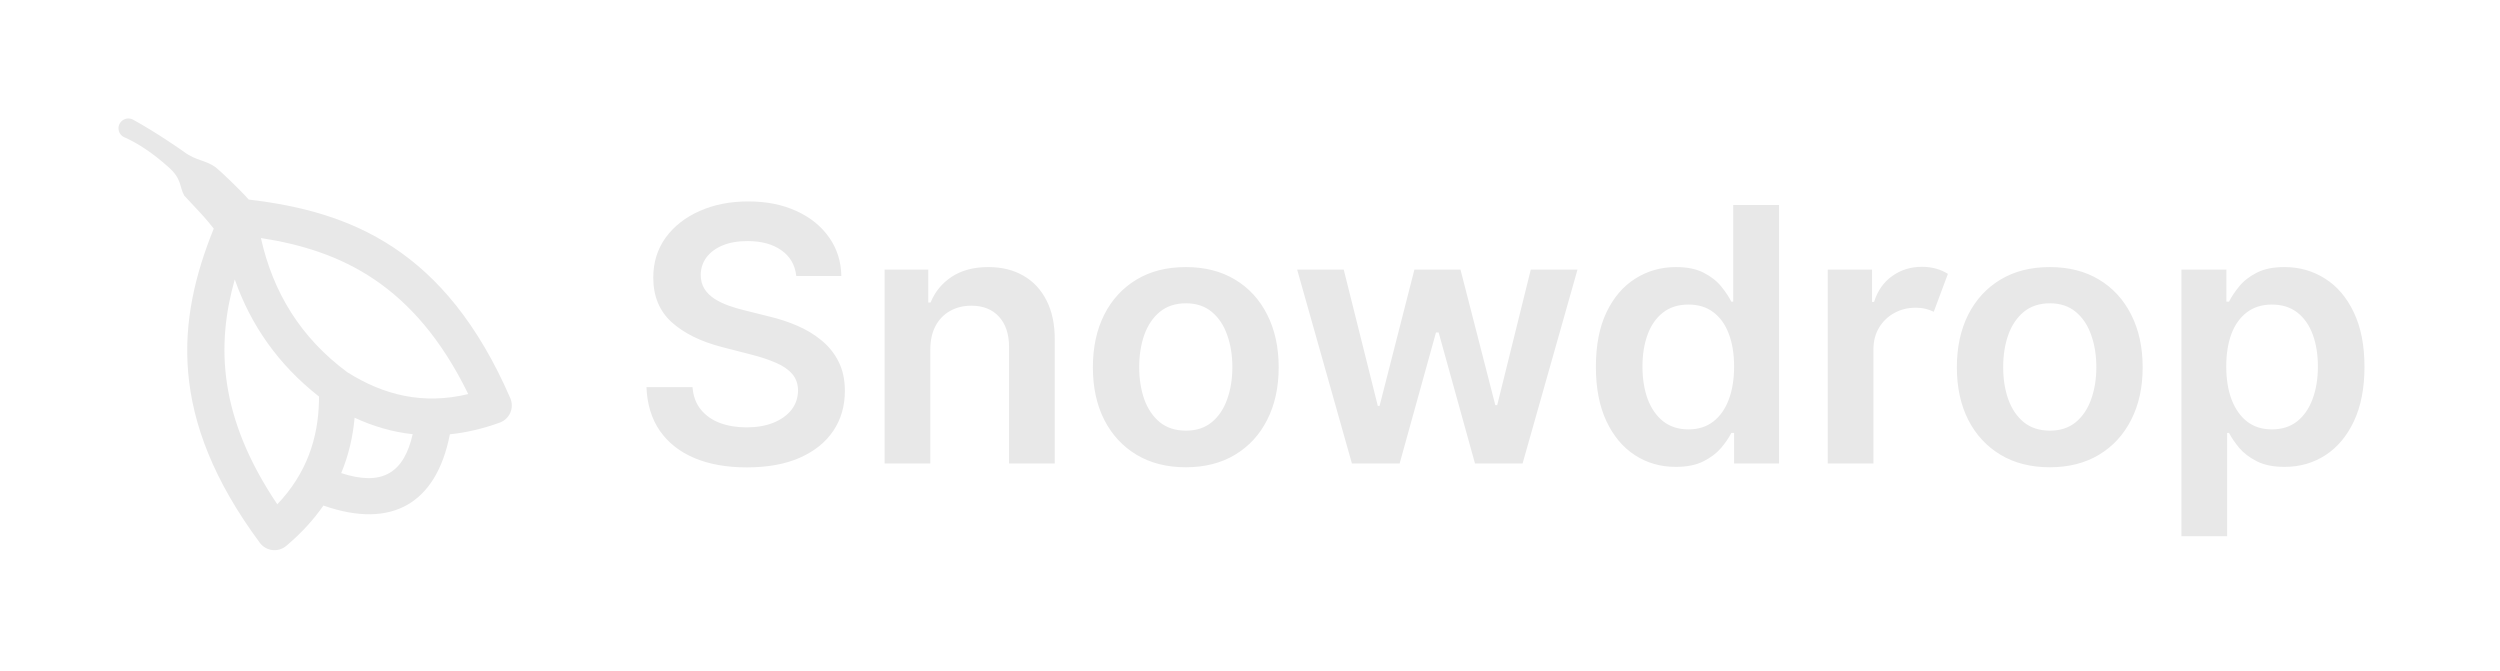
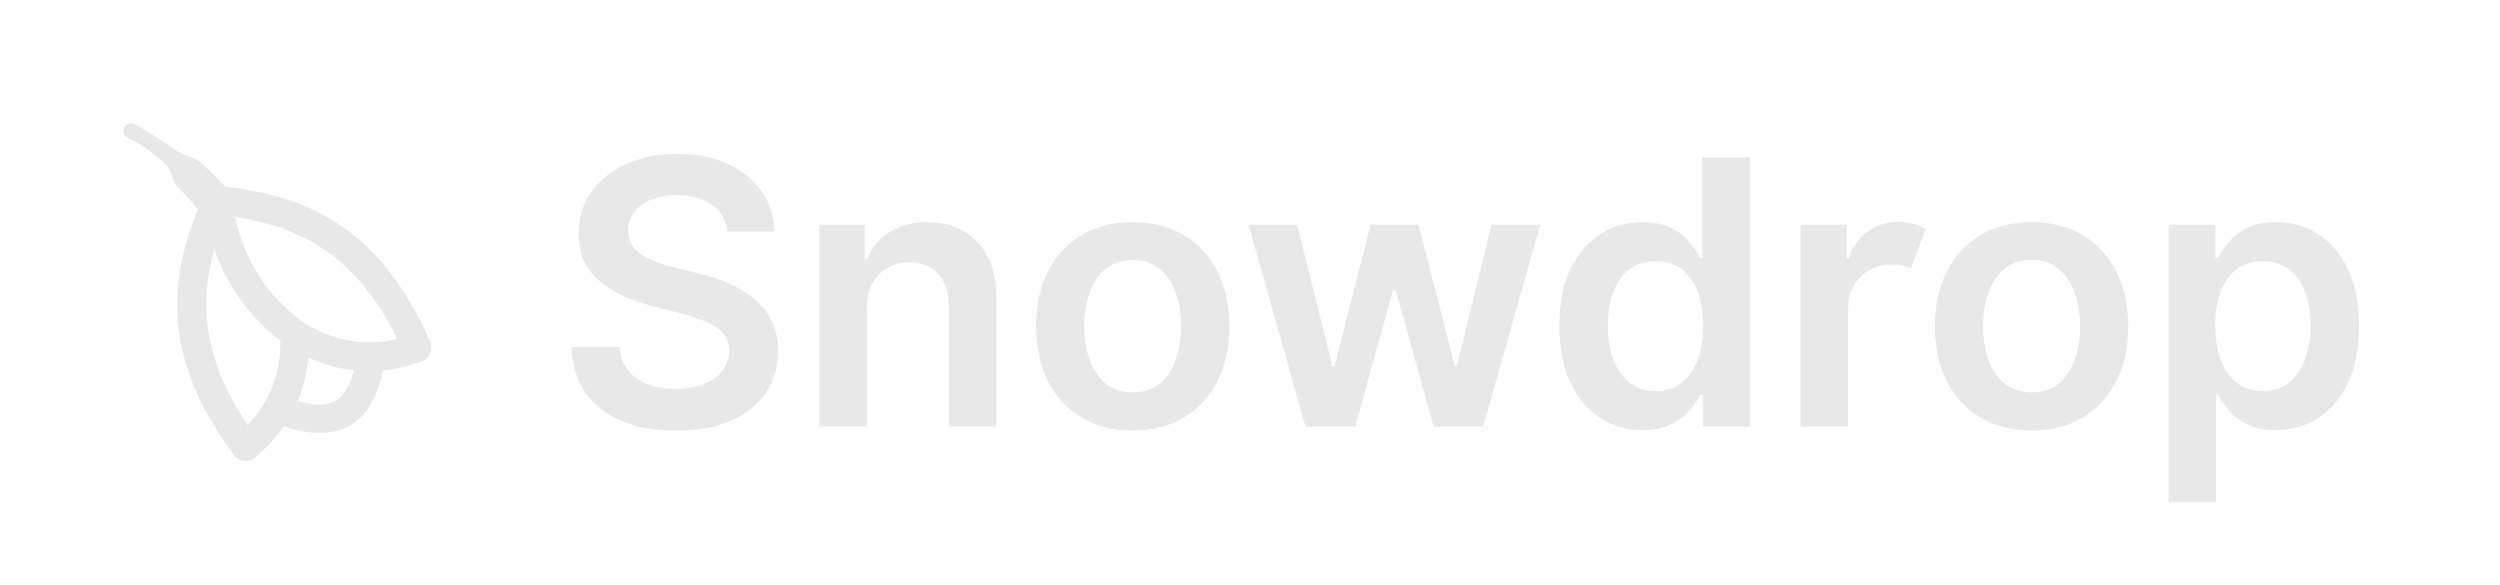
- <svg xmlns="http://www.w3.org/2000/svg" width="1055" height="283" viewBox="0 0 1055 283" fill="none">
-   <path fill-rule="evenodd" clip-rule="evenodd" d="M90.199 96.473C88.911 94.856 87.134 92.603 84.132 89.385C79.308 84.213 77.796 82.632 77.742 82.534C75.611 78.638 76.8 75.625 71.228 70.625C64.409 64.507 58.166 60.452 52.498 57.936C50.99 57.297 50.01 55.818 50.01 54.179L50 54.176C49.999 52.718 50.76 51.365 52.006 50.607C53.252 49.85 54.803 49.797 56.097 50.469C66.205 56.016 76.931 63.541 77.742 64.145C82.806 67.917 86.86 67.518 91.031 70.625C92.696 71.865 101.378 80.124 104.951 84.214C147.877 89.273 187.959 104.986 215.346 168.029C216.194 169.98 216.197 172.194 215.355 174.147C214.512 176.1 212.9 177.618 210.9 178.341C203.617 180.973 196.609 182.579 189.847 183.27C186.919 198.335 180.586 208.049 171.925 213.01C163.127 218.05 151.278 218.537 136.481 213.339C132.348 219.306 127.167 224.992 120.798 230.361C119.172 231.732 117.052 232.369 114.939 232.122C112.827 231.875 110.911 230.765 109.645 229.056C70.429 176.095 74.725 134.782 90.199 96.473ZM134.625 167.348C117.5 153.921 105.879 137.316 99.073 117.932C91.143 145.832 92.331 176.172 117.019 212.814C129.352 199.871 134.357 184.962 134.615 168.783C134.615 168.778 134.615 168.772 134.615 168.767C134.623 168.295 134.626 167.822 134.625 167.348ZM143.984 199.655C152.318 202.339 159.064 202.626 164.268 199.645C169.239 196.797 172.315 191.23 174.159 183.239C165.616 182.311 157.469 179.905 149.647 176.288C148.913 184.386 147.099 192.195 143.984 199.655ZM110.105 100.457C115.218 123.405 126.902 142.56 146.623 157.119C161.86 166.714 178.548 170.909 197.593 166.295C174.963 119.957 143.763 105.636 110.105 100.457Z" fill="#E8E8E8" />
-   <path d="M336.031 116.486C335.533 111.834 333.438 108.211 329.745 105.619C326.087 103.027 321.329 101.731 315.469 101.731C311.35 101.731 307.817 102.352 304.869 103.595C301.922 104.838 299.667 106.525 298.104 108.655C296.542 110.786 295.743 113.219 295.707 115.953C295.707 118.226 296.222 120.197 297.252 121.866C298.317 123.535 299.756 124.955 301.567 126.127C303.378 127.263 305.384 128.222 307.586 129.003C309.788 129.785 312.007 130.442 314.244 130.974L324.472 133.531C328.591 134.49 332.55 135.786 336.35 137.42C340.185 139.053 343.612 141.113 346.631 143.599C349.685 146.084 352.099 149.085 353.875 152.601C355.651 156.116 356.538 160.236 356.538 164.959C356.538 171.351 354.905 176.979 351.638 181.844C348.371 186.674 343.648 190.456 337.469 193.19C331.325 195.889 323.886 197.238 315.15 197.238C306.663 197.238 299.294 195.925 293.044 193.297C286.83 190.669 281.964 186.834 278.449 181.791C274.969 176.748 273.087 170.605 272.803 163.361H292.245C292.529 167.16 293.701 170.321 295.761 172.842C297.82 175.363 300.501 177.246 303.804 178.488C307.142 179.731 310.871 180.353 314.99 180.353C319.287 180.353 323.051 179.714 326.283 178.435C329.55 177.121 332.107 175.31 333.953 173.002C335.8 170.658 336.741 167.924 336.776 164.799C336.741 161.958 335.906 159.614 334.273 157.768C332.639 155.885 330.349 154.323 327.401 153.08C324.489 151.802 321.08 150.665 317.174 149.671L304.763 146.475C295.778 144.167 288.676 140.669 283.456 135.981C278.271 131.258 275.679 124.991 275.679 117.178C275.679 110.751 277.419 105.122 280.899 100.292C284.415 95.463 289.191 91.716 295.228 89.053C301.265 86.354 308.101 85.005 315.736 85.005C323.477 85.005 330.26 86.354 336.084 89.053C341.943 91.716 346.542 95.427 349.88 100.186C353.218 104.909 354.94 110.342 355.047 116.486H336.031ZM392.587 147.647V195.587H373.304V113.769H391.735V127.672H392.693C394.575 123.091 397.576 119.451 401.695 116.752C405.85 114.053 410.982 112.704 417.09 112.704C422.736 112.704 427.654 113.911 431.845 116.326C436.07 118.741 439.338 122.238 441.646 126.819C443.99 131.4 445.144 136.958 445.108 143.492V195.587H425.825V146.475C425.825 141.006 424.405 136.727 421.564 133.638C418.759 130.548 414.87 129.003 409.899 129.003C406.525 129.003 403.524 129.749 400.896 131.241C398.304 132.697 396.262 134.809 394.771 137.579C393.315 140.349 392.587 143.705 392.587 147.647ZM500.399 197.185C492.409 197.185 485.485 195.427 479.625 191.912C473.766 188.396 469.22 183.478 465.989 177.157C462.793 170.836 461.195 163.449 461.195 154.998C461.195 146.546 462.793 139.142 465.989 132.785C469.22 126.429 473.766 121.493 479.625 117.977C485.485 114.461 492.409 112.704 500.399 112.704C508.389 112.704 515.314 114.461 521.173 117.977C527.033 121.493 531.561 126.429 534.757 132.785C537.988 139.142 539.604 146.546 539.604 154.998C539.604 163.449 537.988 170.836 534.757 177.157C531.561 183.478 527.033 188.396 521.173 191.912C515.314 195.427 508.389 197.185 500.399 197.185ZM500.506 181.738C504.838 181.738 508.46 180.548 511.372 178.169C514.284 175.754 516.45 172.523 517.871 168.474C519.327 164.426 520.055 159.916 520.055 154.944C520.055 149.937 519.327 145.41 517.871 141.361C516.45 137.278 514.284 134.028 511.372 131.613C508.46 129.199 504.838 127.991 500.506 127.991C496.067 127.991 492.374 129.199 489.426 131.613C486.514 134.028 484.33 137.278 482.874 141.361C481.454 145.41 480.744 149.937 480.744 154.944C480.744 159.916 481.454 164.426 482.874 168.474C484.33 172.523 486.514 175.754 489.426 178.169C492.374 180.548 496.067 181.738 500.506 181.738ZM570.512 195.587L547.394 113.769H567.05L581.432 171.297H582.178L596.879 113.769H616.322L631.023 170.978H631.822L645.991 113.769H665.7L642.529 195.587H622.447L607.107 140.296H605.988L590.647 195.587H570.512ZM707.182 197.025C700.754 197.025 695.002 195.374 689.923 192.072C684.845 188.769 680.833 183.975 677.885 177.689C674.938 171.404 673.464 163.769 673.464 154.785C673.464 145.694 674.955 138.023 677.938 131.773C680.957 125.488 685.023 120.747 690.137 117.551C695.25 114.319 700.95 112.704 707.235 112.704C712.029 112.704 715.971 113.52 719.061 115.154C722.15 116.752 724.6 118.687 726.411 120.96C728.222 123.197 729.625 125.31 730.619 127.299H731.419V86.496H750.754V195.587H731.791V182.697H730.619C729.625 184.685 728.187 186.798 726.305 189.035C724.423 191.237 721.937 193.119 718.847 194.682C715.758 196.244 711.869 197.025 707.182 197.025ZM712.562 181.205C716.646 181.205 720.126 180.104 723.002 177.903C725.879 175.665 728.063 172.558 729.554 168.581C731.046 164.604 731.791 159.969 731.791 154.678C731.791 149.387 731.046 144.788 729.554 140.882C728.098 136.976 725.932 133.939 723.056 131.773C720.215 129.607 716.717 128.524 712.562 128.524C708.265 128.524 704.678 129.643 701.802 131.88C698.926 134.117 696.759 137.207 695.303 141.148C693.847 145.09 693.119 149.6 693.119 154.678C693.119 159.792 693.847 164.355 695.303 168.368C696.795 172.345 698.979 175.488 701.855 177.796C704.767 180.069 708.336 181.205 712.562 181.205ZM771.302 195.587V113.769H789.999V127.405H790.851C792.343 122.682 794.9 119.042 798.522 116.486C802.144 113.893 806.316 112.597 811.039 112.597C813.241 112.597 815.265 112.863 817.112 113.396C818.958 113.929 820.592 114.657 822.012 115.58L816.047 131.56C815.017 131.063 813.88 130.655 812.637 130.335C811.395 130.015 809.992 129.856 808.429 129.856C805.091 129.856 802.073 130.601 799.374 132.093C796.675 133.584 794.527 135.662 792.929 138.325C791.366 140.953 790.585 144.007 790.585 147.487V195.587H771.302ZM864.999 197.185C857.009 197.185 850.084 195.427 844.225 191.912C838.365 188.396 833.82 183.478 830.588 177.157C827.392 170.836 825.794 163.449 825.794 154.998C825.794 146.546 827.392 139.142 830.588 132.785C833.82 126.429 838.365 121.493 844.225 117.977C850.084 114.461 857.009 112.704 864.999 112.704C872.989 112.704 879.914 114.461 885.773 117.977C891.632 121.493 896.16 126.429 899.356 132.785C902.588 139.142 904.203 146.546 904.203 154.998C904.203 163.449 902.588 170.836 899.356 177.157C896.16 183.478 891.632 188.396 885.773 191.912C879.914 195.427 872.989 197.185 864.999 197.185ZM865.105 181.738C869.438 181.738 873.06 180.548 875.972 178.169C878.884 175.754 881.05 172.523 882.471 168.474C883.926 164.426 884.654 159.916 884.654 154.944C884.654 149.937 883.926 145.41 882.471 141.361C881.05 137.278 878.884 134.028 875.972 131.613C873.06 129.199 869.438 127.991 865.105 127.991C860.667 127.991 856.973 129.199 854.026 131.613C851.114 134.028 848.93 137.278 847.474 141.361C846.054 145.41 845.343 149.937 845.343 154.944C845.343 159.916 846.054 164.426 847.474 168.474C848.93 172.523 851.114 175.754 854.026 178.169C856.973 180.548 860.667 181.738 865.105 181.738ZM920.57 226.269V113.769H939.533V127.299H940.651C941.646 125.31 943.048 123.197 944.86 120.96C946.671 118.687 949.121 116.752 952.21 115.154C955.3 113.52 959.242 112.704 964.036 112.704C970.357 112.704 976.056 114.319 981.134 117.551C986.248 120.747 990.296 125.488 993.279 131.773C996.298 138.023 997.807 145.694 997.807 154.785C997.807 163.769 996.333 171.404 993.386 177.689C990.438 183.975 986.426 188.769 981.347 192.072C976.269 195.374 970.517 197.025 964.089 197.025C959.401 197.025 955.513 196.244 952.423 194.682C949.334 193.119 946.848 191.237 944.966 189.035C943.119 186.798 941.681 184.685 940.651 182.697H939.852V226.269H920.57ZM939.48 154.678C939.48 159.969 940.225 164.604 941.717 168.581C943.244 172.558 945.428 175.665 948.269 177.903C951.145 180.104 954.625 181.205 958.709 181.205C962.97 181.205 966.539 180.069 969.416 177.796C972.292 175.488 974.458 172.345 975.914 168.368C977.406 164.355 978.151 159.792 978.151 154.678C978.151 149.6 977.423 145.09 975.968 141.148C974.512 137.207 972.345 134.117 969.469 131.88C966.593 129.643 963.006 128.524 958.709 128.524C954.59 128.524 951.092 129.607 948.215 131.773C945.339 133.939 943.155 136.976 941.664 140.882C940.208 144.788 939.48 149.387 939.48 154.678Z" fill="#E8E8E8" />
+ <svg xmlns="http://www.w3.org/2000/svg" width="1014" height="237" viewBox="0 0 1014 237" fill="none">
+   <path fill-rule="evenodd" clip-rule="evenodd" d="M80.273 84.949C79.303 83.733 77.965 82.039 75.704 79.619C72.071 75.729 70.933 74.54 70.892 74.467C69.287 71.537 70.183 69.271 65.987 65.511C60.851 60.91 56.15 57.86 51.881 55.968C50.746 55.488 50.008 54.376 50.008 53.143L50 53.141C49.999 52.044 50.572 51.027 51.511 50.457C52.449 49.887 53.617 49.847 54.592 50.353C62.204 54.524 70.281 60.183 70.892 60.638C74.706 63.474 77.759 63.174 80.9 65.511C82.154 66.443 88.692 72.654 91.383 75.73C123.71 79.535 153.895 91.351 174.519 138.761C175.158 140.228 175.16 141.893 174.526 143.362C173.891 144.831 172.677 145.972 171.171 146.516C165.686 148.495 160.409 149.703 155.316 150.223C153.111 161.552 148.342 168.857 141.82 172.588C135.194 176.378 126.271 176.744 115.127 172.835C112.015 177.323 108.113 181.599 103.317 185.636C102.092 186.667 100.496 187.147 98.904 186.961C97.314 186.775 95.871 185.94 94.918 184.655C65.385 144.827 68.62 113.759 80.273 84.949ZM113.73 138.249C100.833 128.152 92.082 115.664 86.956 101.087C80.984 122.068 81.879 144.885 100.471 172.441C109.759 162.707 113.528 151.495 113.722 139.328C113.722 139.324 113.722 139.32 113.722 139.316C113.728 138.961 113.73 138.605 113.73 138.249ZM120.778 162.545C127.054 164.563 132.134 164.779 136.053 162.537C139.797 160.395 142.113 156.209 143.502 150.199C137.069 149.502 130.933 147.692 125.043 144.972C124.49 151.062 123.124 156.935 120.778 162.545ZM95.264 87.945C99.115 105.203 107.914 119.608 122.765 130.557C134.24 137.772 146.807 140.927 161.15 137.457C144.108 102.61 120.611 91.84 95.264 87.945Z" fill="#E8E8E8" />
+   <path d="M295.046 93.898C294.549 89.246 292.454 85.624 288.761 83.032C285.103 80.44 280.344 79.144 274.485 79.144C270.366 79.144 266.832 79.765 263.885 81.008C260.938 82.251 258.683 83.938 257.12 86.068C255.558 88.199 254.759 90.631 254.723 93.366C254.723 95.638 255.238 97.609 256.268 99.278C257.333 100.947 258.771 102.368 260.582 103.54C262.393 104.676 264.4 105.635 266.602 106.416C268.803 107.197 271.023 107.854 273.26 108.387L283.487 110.944C287.607 111.903 291.566 113.199 295.366 114.832C299.201 116.466 302.628 118.526 305.646 121.011C308.7 123.497 311.115 126.498 312.891 130.013C314.666 133.529 315.554 137.648 315.554 142.371C315.554 148.763 313.92 154.392 310.653 159.257C307.386 164.087 302.663 167.869 296.484 170.603C290.341 173.302 282.901 174.651 274.165 174.651C265.678 174.651 258.31 173.337 252.06 170.71C245.845 168.082 240.98 164.246 237.464 159.204C233.984 154.161 232.102 148.018 231.818 140.773H251.261C251.545 144.573 252.717 147.734 254.776 150.255C256.836 152.776 259.517 154.658 262.82 155.901C266.158 157.144 269.886 157.766 274.006 157.766C278.303 157.766 282.067 157.126 285.298 155.848C288.565 154.534 291.122 152.723 292.969 150.415C294.815 148.071 295.756 145.337 295.792 142.212C295.756 139.371 294.922 137.027 293.288 135.18C291.655 133.298 289.364 131.736 286.417 130.493C283.505 129.214 280.096 128.078 276.19 127.084L263.778 123.888C254.794 121.58 247.692 118.082 242.472 113.394C237.287 108.671 234.695 102.403 234.695 94.591C234.695 88.163 236.435 82.535 239.915 77.705C243.43 72.876 248.207 69.129 254.244 66.466C260.281 63.767 267.116 62.418 274.751 62.418C282.493 62.418 289.276 63.767 295.099 66.466C300.959 69.129 305.558 72.84 308.896 77.599C312.234 82.322 313.956 87.755 314.062 93.898H295.046ZM351.602 125.06V173H332.32V91.182H350.75V105.085H351.709C353.591 100.504 356.592 96.864 360.711 94.165C364.866 91.466 369.997 90.117 376.105 90.117C381.752 90.117 386.67 91.324 390.86 93.739C395.086 96.153 398.353 99.651 400.661 104.232C403.005 108.813 404.159 114.371 404.124 120.905V173H384.841V123.888C384.841 118.419 383.421 114.14 380.58 111.05C377.774 107.961 373.886 106.416 368.914 106.416C365.541 106.416 362.54 107.162 359.912 108.653C357.32 110.109 355.278 112.222 353.786 114.992C352.33 117.762 351.602 121.118 351.602 125.06ZM459.415 174.598C451.425 174.598 444.5 172.84 438.641 169.325C432.781 165.809 428.236 160.891 425.004 154.57C421.808 148.249 420.21 140.862 420.21 132.411C420.21 123.959 421.808 116.555 425.004 110.198C428.236 103.842 432.781 98.906 438.641 95.39C444.5 91.874 451.425 90.117 459.415 90.117C467.405 90.117 474.33 91.874 480.189 95.39C486.048 98.906 490.576 103.842 493.772 110.198C497.004 116.555 498.619 123.959 498.619 132.411C498.619 140.862 497.004 148.249 493.772 154.57C490.576 160.891 486.048 165.809 480.189 169.325C474.33 172.84 467.405 174.598 459.415 174.598ZM459.521 159.151C463.854 159.151 467.476 157.961 470.388 155.582C473.3 153.167 475.466 149.935 476.887 145.887C478.343 141.839 479.07 137.329 479.07 132.357C479.07 127.35 478.343 122.822 476.887 118.774C475.466 114.69 473.3 111.441 470.388 109.026C467.476 106.612 463.854 105.404 459.521 105.404C455.083 105.404 451.389 106.612 448.442 109.026C445.53 111.441 443.346 114.69 441.89 118.774C440.47 122.822 439.759 127.35 439.759 132.357C439.759 137.329 440.47 141.839 441.89 145.887C443.346 149.935 445.53 153.167 448.442 155.582C451.389 157.961 455.083 159.151 459.521 159.151ZM529.528 173L506.41 91.182H526.065L540.447 148.71H541.193L555.895 91.182H575.337L590.039 148.391H590.838L605.007 91.182H624.716L601.545 173H581.463L566.122 117.709H565.004L549.663 173H529.528ZM666.198 174.438C659.77 174.438 654.017 172.787 648.939 169.484C643.861 166.182 639.848 161.388 636.901 155.102C633.953 148.817 632.48 141.182 632.48 132.197C632.48 123.107 633.971 115.436 636.954 109.186C639.972 102.901 644.039 98.16 649.152 94.964C654.266 91.732 659.965 90.117 666.251 90.117C671.045 90.117 674.987 90.933 678.076 92.567C681.166 94.165 683.616 96.1 685.427 98.373C687.238 100.61 688.641 102.723 689.635 104.712H690.434V63.909H709.77V173H690.807V160.109H689.635C688.641 162.098 687.203 164.211 685.32 166.448C683.438 168.65 680.953 170.532 677.863 172.094C674.774 173.657 670.885 174.438 666.198 174.438ZM671.578 158.618C675.661 158.618 679.142 157.517 682.018 155.315C684.894 153.078 687.078 149.971 688.57 145.994C690.061 142.016 690.807 137.382 690.807 132.091C690.807 126.8 690.061 122.201 688.57 118.295C687.114 114.388 684.948 111.352 682.071 109.186C679.23 107.02 675.732 105.937 671.578 105.937C667.281 105.937 663.694 107.055 660.818 109.293C657.941 111.53 655.775 114.619 654.319 118.561C652.863 122.503 652.135 127.013 652.135 132.091C652.135 137.205 652.863 141.768 654.319 145.781C655.811 149.758 657.994 152.901 660.871 155.209C663.783 157.482 667.352 158.618 671.578 158.618ZM730.318 173V91.182H749.015V104.818H749.867C751.358 100.095 753.915 96.455 757.537 93.898C761.159 91.306 765.332 90.01 770.055 90.01C772.257 90.01 774.281 90.276 776.127 90.809C777.974 91.342 779.608 92.07 781.028 92.993L775.062 108.973C774.032 108.476 772.896 108.067 771.653 107.748C770.41 107.428 769.007 107.268 767.445 107.268C764.107 107.268 761.088 108.014 758.39 109.506C755.691 110.997 753.542 113.075 751.944 115.738C750.382 118.366 749.6 121.42 749.6 124.9V173H730.318ZM824.015 174.598C816.025 174.598 809.1 172.84 803.24 169.325C797.381 165.809 792.836 160.891 789.604 154.57C786.408 148.249 784.81 140.862 784.81 132.411C784.81 123.959 786.408 116.555 789.604 110.198C792.836 103.842 797.381 98.906 803.24 95.39C809.1 91.874 816.025 90.117 824.015 90.117C832.005 90.117 838.929 91.874 844.789 95.39C850.648 98.906 855.176 103.842 858.372 110.198C861.603 116.555 863.219 123.959 863.219 132.411C863.219 140.862 861.603 148.249 858.372 154.57C855.176 160.891 850.648 165.809 844.789 169.325C838.929 172.84 832.005 174.598 824.015 174.598ZM824.121 159.151C828.453 159.151 832.076 157.961 834.988 155.582C837.9 153.167 840.066 149.935 841.486 145.887C842.942 141.839 843.67 137.329 843.67 132.357C843.67 127.35 842.942 122.822 841.486 118.774C840.066 114.69 837.9 111.441 834.988 109.026C832.076 106.612 828.453 105.404 824.121 105.404C819.682 105.404 815.989 106.612 813.042 109.026C810.13 111.441 807.946 114.69 806.49 118.774C805.069 122.822 804.359 127.35 804.359 132.357C804.359 137.329 805.069 141.839 806.49 145.887C807.946 149.935 810.13 153.167 813.042 155.582C815.989 157.961 819.682 159.151 824.121 159.151ZM879.585 203.682V91.182H898.548V104.712H899.667C900.661 102.723 902.064 100.61 903.875 98.373C905.686 96.1 908.137 94.165 911.226 92.567C914.316 90.933 918.257 90.117 923.051 90.117C929.372 90.117 935.072 91.732 940.15 94.964C945.264 98.16 949.312 102.901 952.295 109.186C955.313 115.436 956.823 123.107 956.823 132.197C956.823 141.182 955.349 148.817 952.401 155.102C949.454 161.388 945.441 166.182 940.363 169.484C935.285 172.787 929.532 174.438 923.105 174.438C918.417 174.438 914.529 173.657 911.439 172.094C908.35 170.532 905.864 168.65 903.982 166.448C902.135 164.211 900.697 162.098 899.667 160.109H898.868V203.682H879.585ZM898.495 132.091C898.495 137.382 899.241 142.016 900.732 145.994C902.259 149.971 904.443 153.078 907.284 155.315C910.161 157.517 913.641 158.618 917.725 158.618C921.986 158.618 925.555 157.482 928.431 155.209C931.308 152.901 933.474 149.758 934.93 145.781C936.421 141.768 937.167 137.205 937.167 132.091C937.167 127.013 936.439 122.503 934.983 118.561C933.527 114.619 931.361 111.53 928.485 109.293C925.608 107.055 922.021 105.937 917.725 105.937C913.605 105.937 910.107 107.02 907.231 109.186C904.355 111.352 902.171 114.388 900.679 118.295C899.223 122.201 898.495 126.8 898.495 132.091Z" fill="#E8E8E8" />
</svg>
